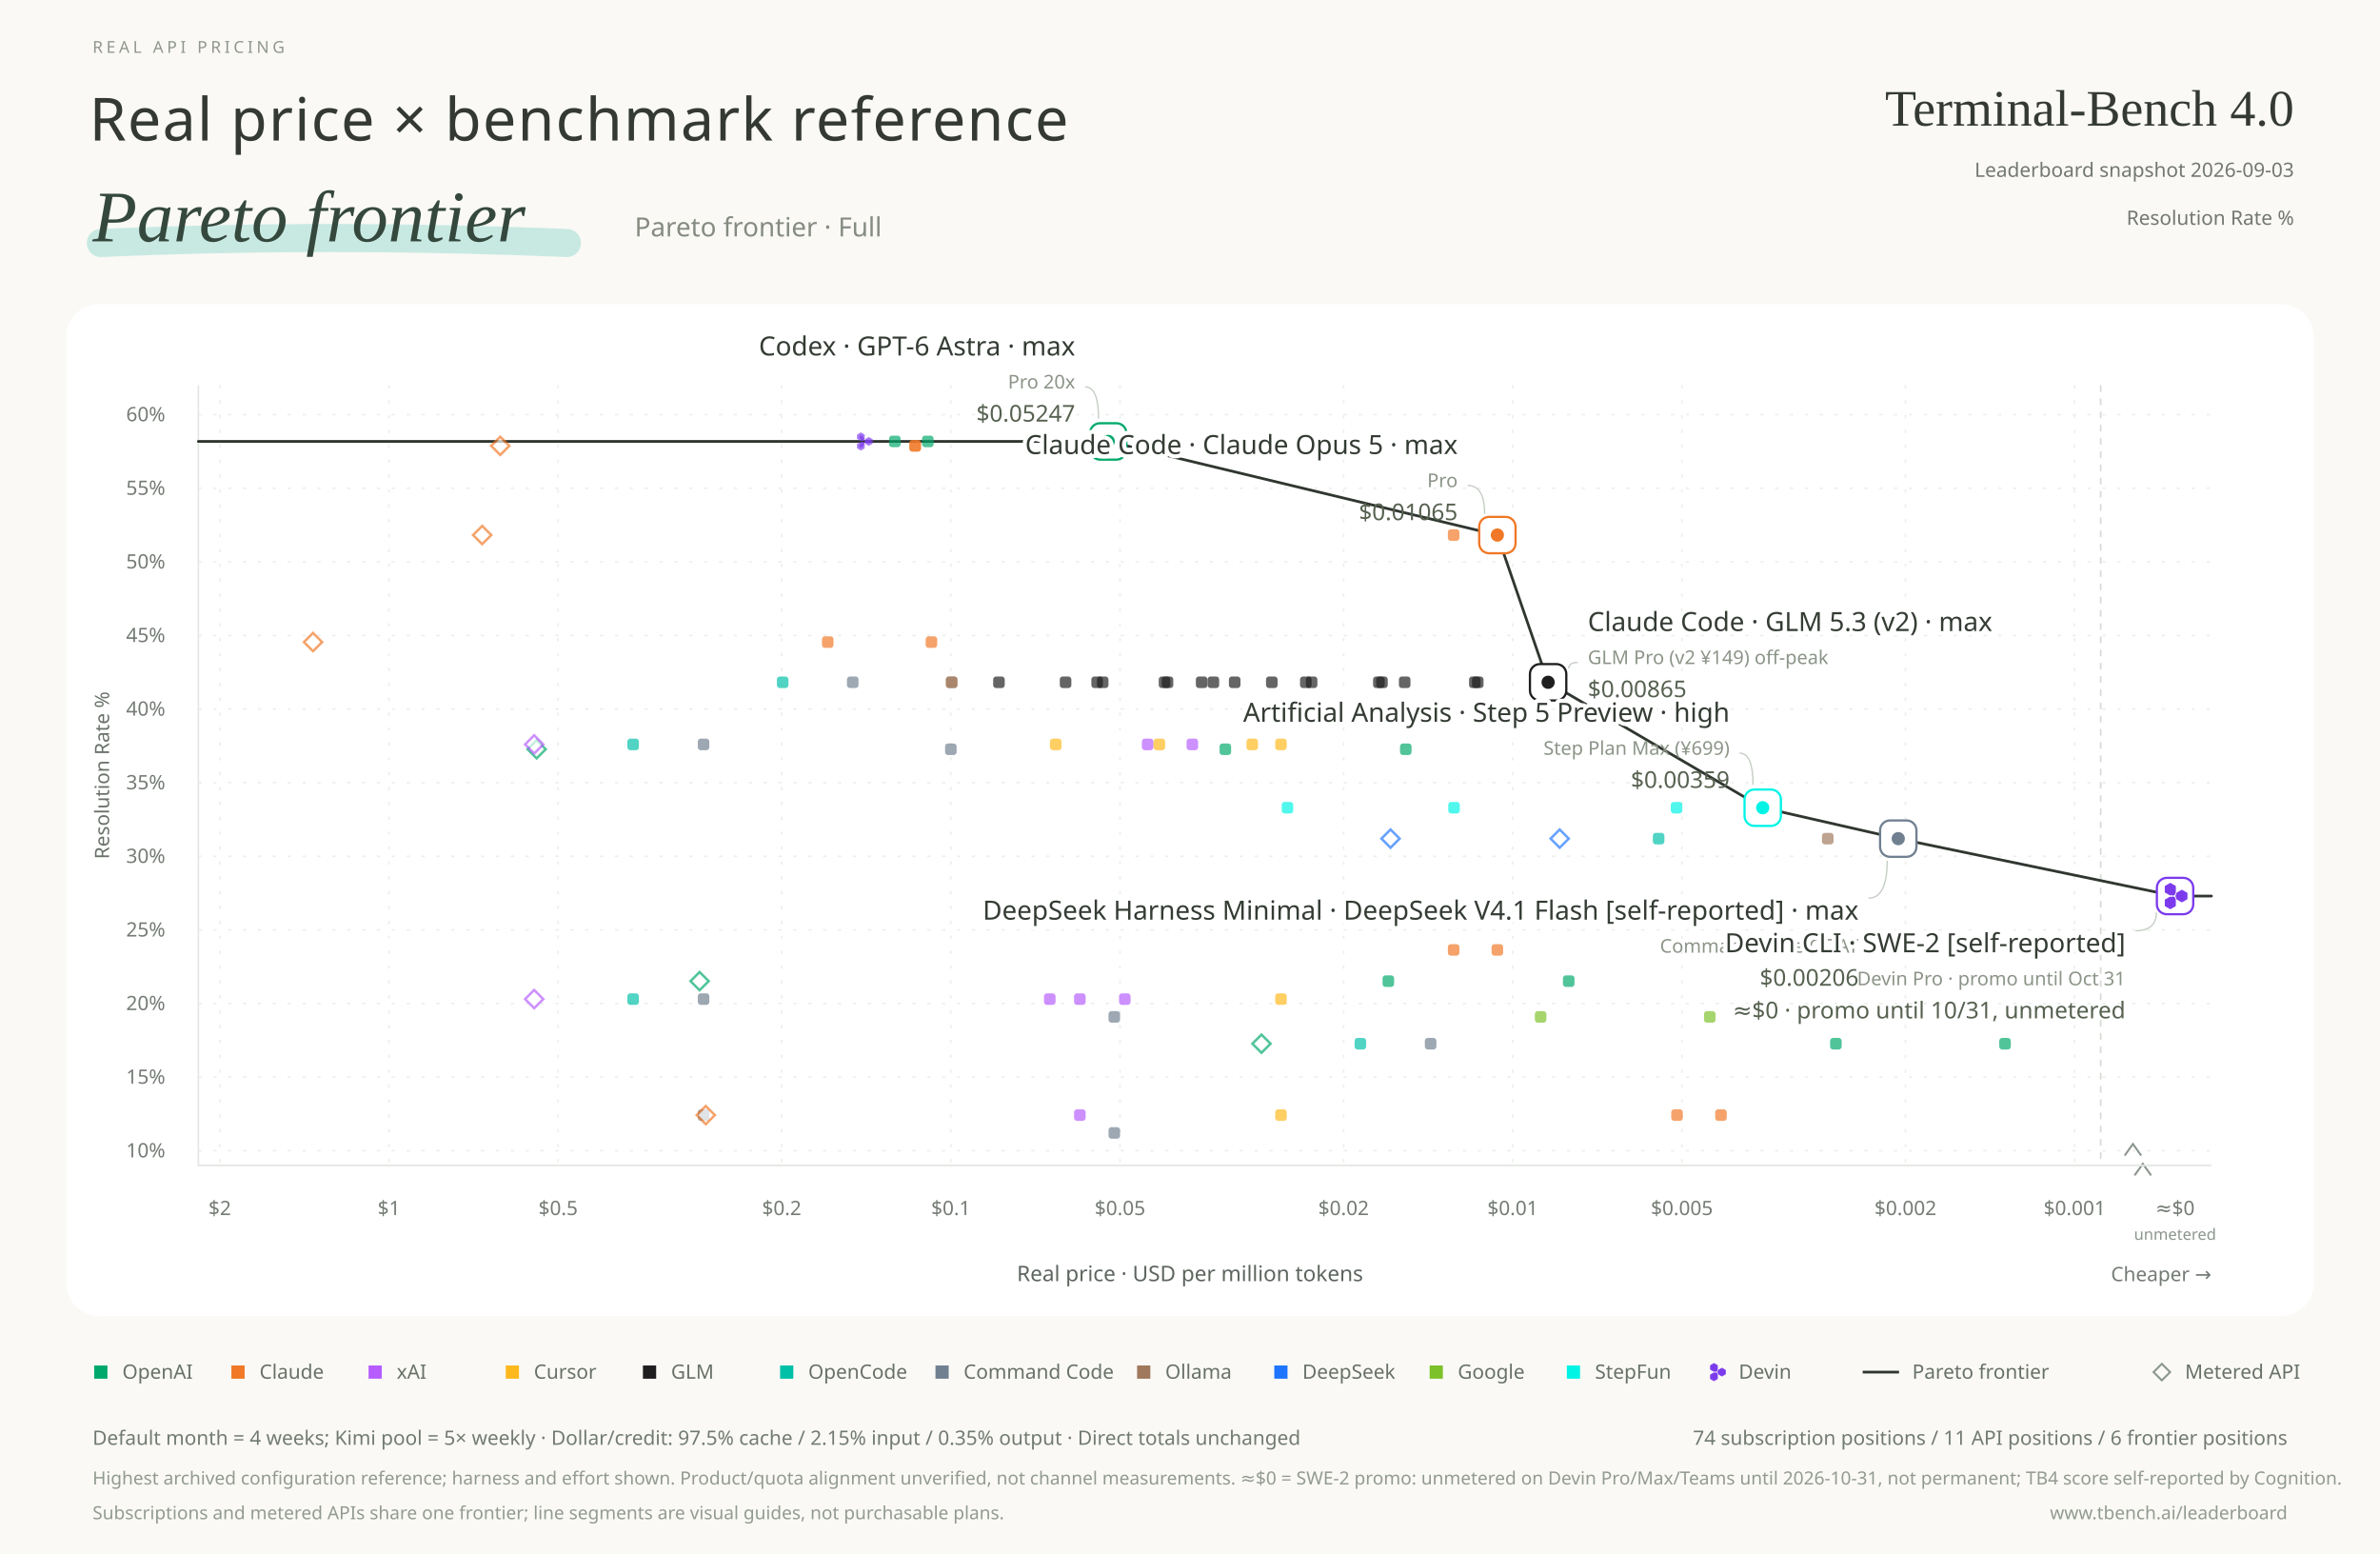
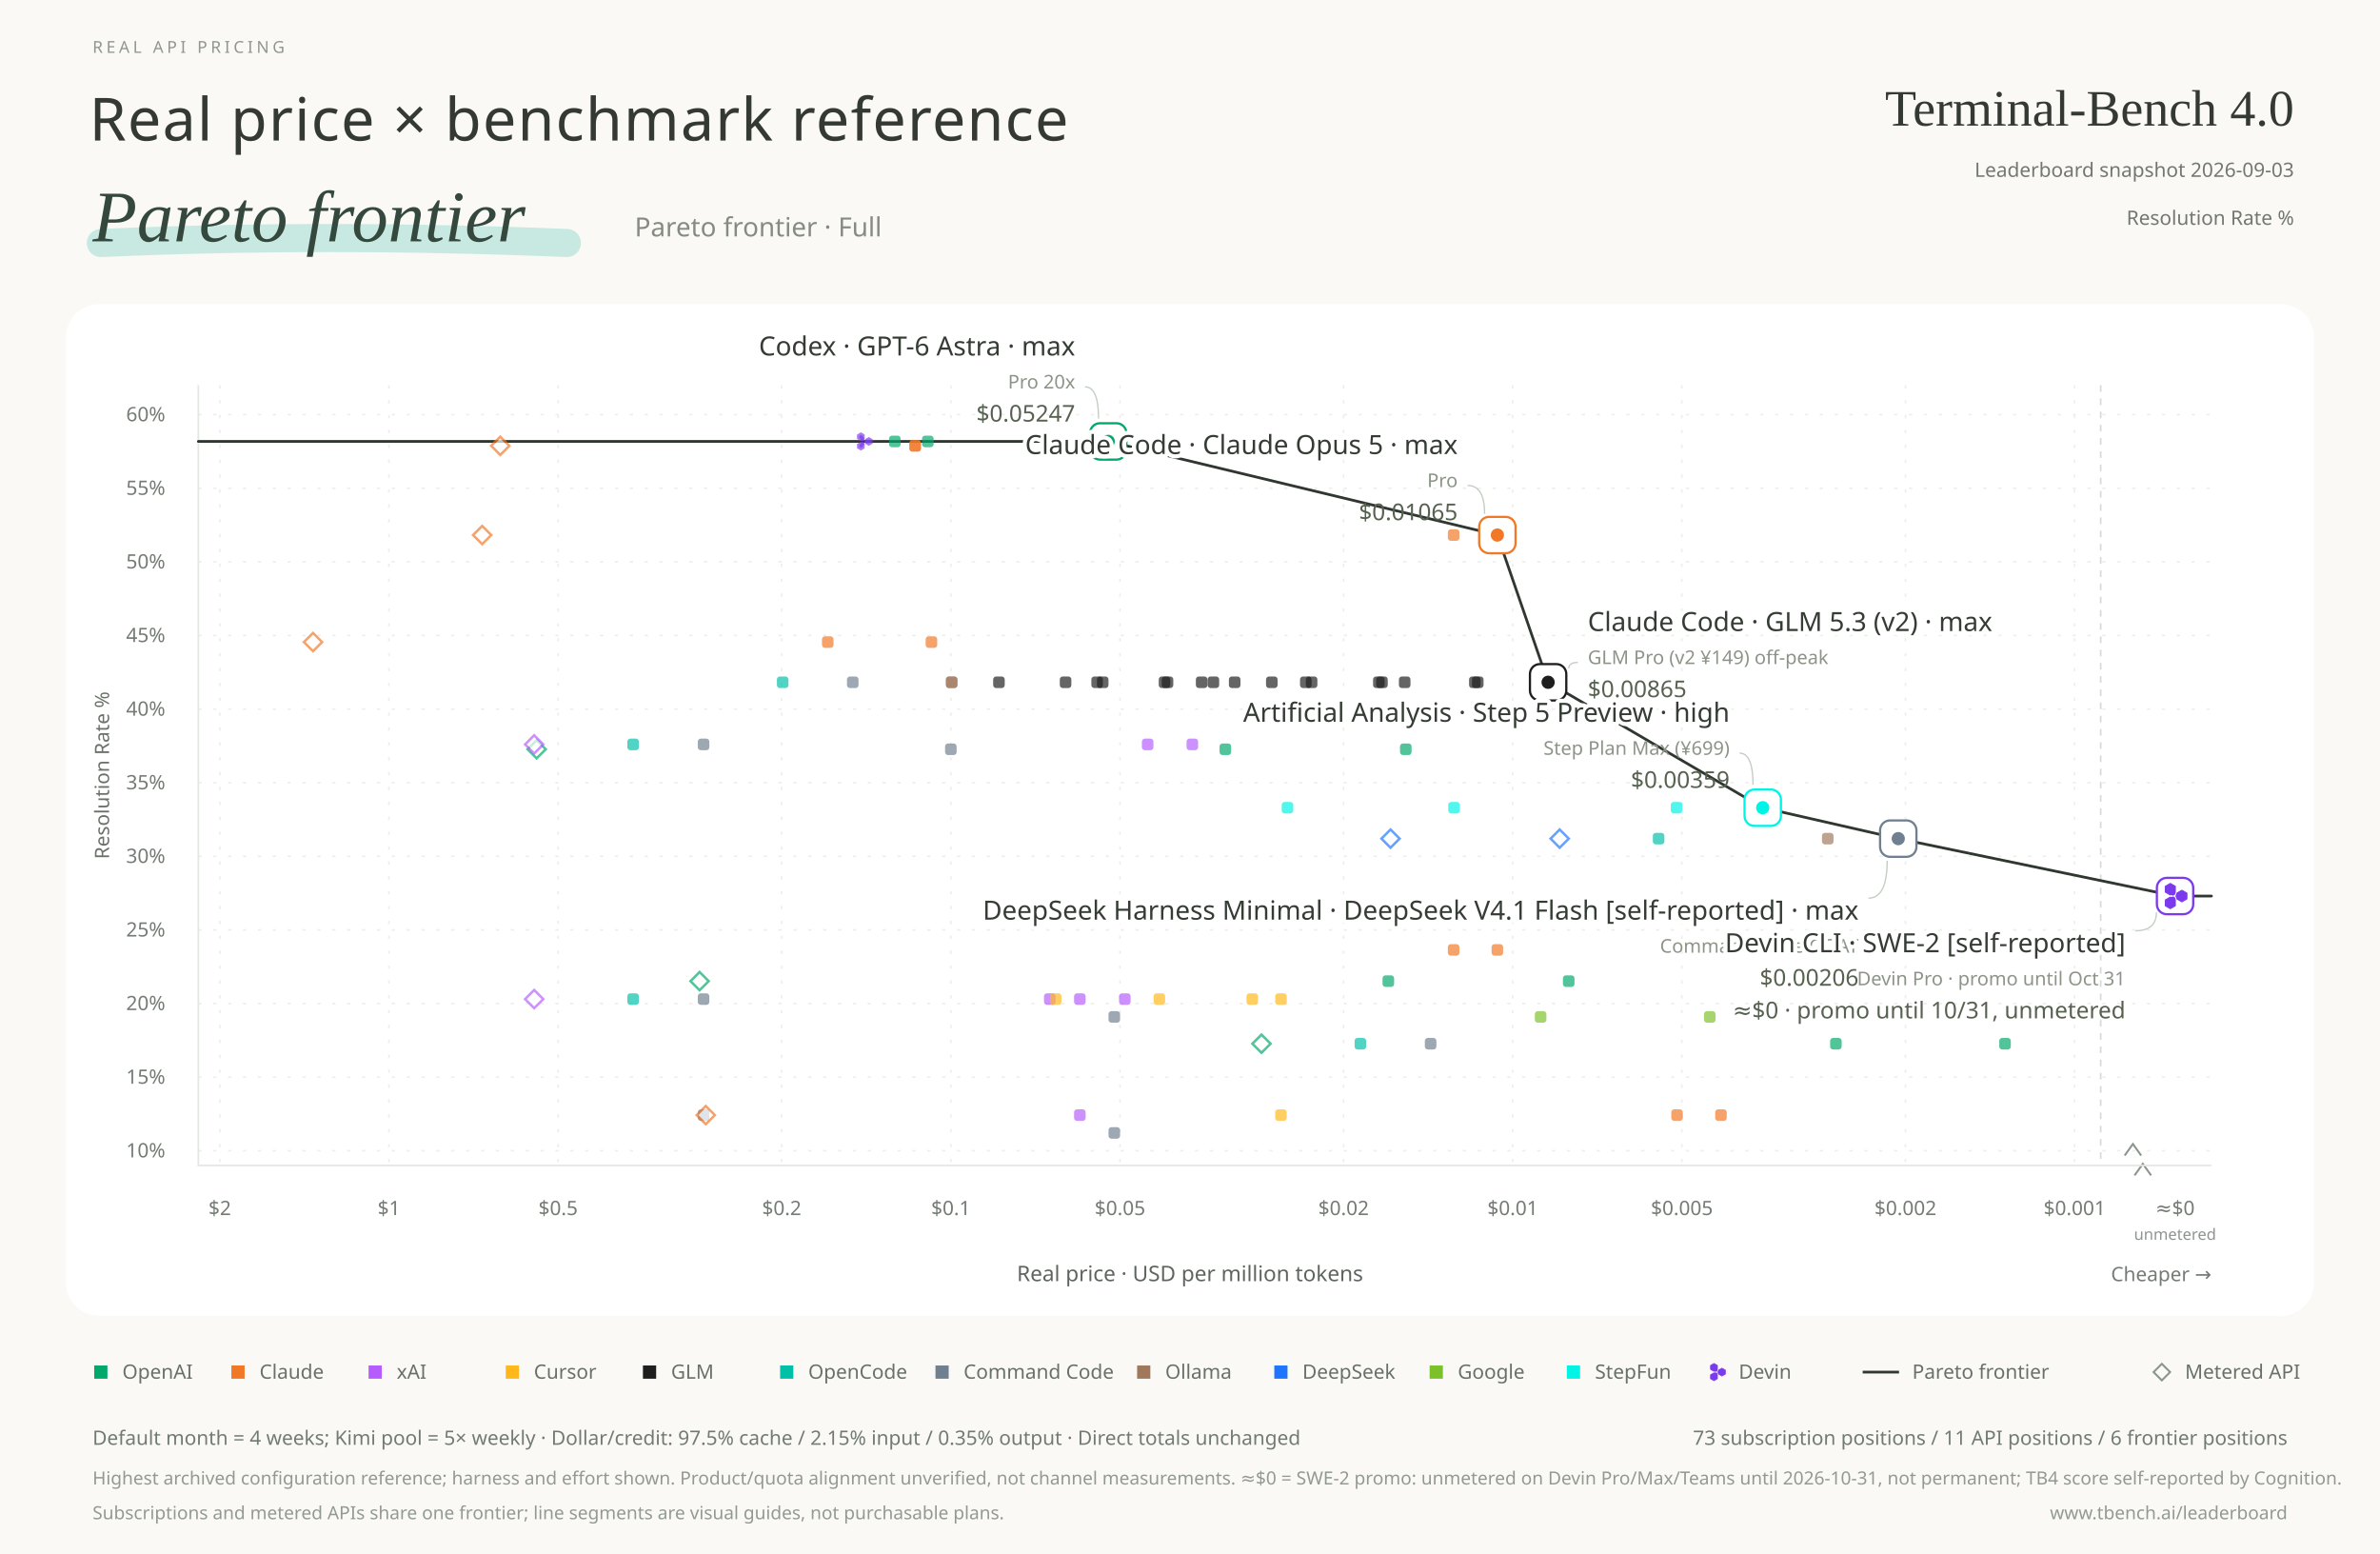
<svg xmlns="http://www.w3.org/2000/svg" width="1440" height="940" viewBox="0 0 1440 940" role="img" aria-labelledby="title desc">
  <style>text{font-family:"Microsoft YaHei","Segoe UI",sans-serif} .serif{font-family:"Times New Roman",serif} .number{font-family:"Segoe UI",sans-serif;font-variant-numeric:tabular-nums} .label-name{paint-order:stroke;stroke:#fff;stroke-width:5px;stroke-linejoin:round} .point:hover{opacity:1}</style>
  <rect width="1440" height="940" fill="#FAF9F6" />
  <text x="56.000" y="32.000" font-size="10" fill="#90968D" text-anchor="start" font-weight="400" letter-spacing="2.1">REAL API PRICING</text>
  <text x="54.000" y="85.000" font-size="36" fill="#343A33" text-anchor="start" font-weight="300" letter-spacing=".8">Real price × benchmark reference</text>
  <path d="M61 147 Q197 141 343 147" stroke="#9FDDD0" stroke-width="17" stroke-linecap="round" opacity=".55" fill="none" />
  <text x="56.000" y="146.000" font-size="44" fill="#35483E" text-anchor="start" font-weight="400" class="serif" font-style="italic">Pareto frontier</text>
  <text x="384.000" y="143.000" font-size="16" fill="#858B81" text-anchor="start" font-weight="300">Pareto frontier · Full</text>
  <text x="1388.000" y="76.000" font-size="31" fill="#343A33" text-anchor="end" font-weight="400" class="serif">Terminal-Bench 4.0</text>
  <text x="1388.000" y="107.000" font-size="12" fill="#737771" text-anchor="end" font-weight="400">Leaderboard snapshot  2026-09-03</text>
  <text x="1388.000" y="136.000" font-size="12" fill="#737771" text-anchor="end" font-weight="400">Resolution Rate %</text>
  <rect x="40" y="184" width="1360" height="612" rx="20" fill="#FFFFFF" />
  <path d="M1255.232 233V705" stroke="#E8EBE7" stroke-dasharray="2 7" opacity=".8" />
  <text x="1255.232" y="735.000" font-size="12" fill="#747B74" text-anchor="middle" font-weight="400" class="number">$0.001</text>
  <path d="M1152.892 233V705" stroke="#E8EBE7" stroke-dasharray="2 7" opacity=".8" />
  <text x="1152.892" y="735.000" font-size="12" fill="#747B74" text-anchor="middle" font-weight="400" class="number">$0.002</text>
  <path d="M1017.606 233V705" stroke="#E8EBE7" stroke-dasharray="2 7" opacity=".8" />
  <text x="1017.606" y="735.000" font-size="12" fill="#747B74" text-anchor="middle" font-weight="400" class="number">$0.005</text>
  <path d="M915.266 233V705" stroke="#E8EBE7" stroke-dasharray="2 7" opacity=".8" />
  <text x="915.266" y="735.000" font-size="12" fill="#747B74" text-anchor="middle" font-weight="400" class="number">$0.01</text>
  <path d="M812.926 233V705" stroke="#E8EBE7" stroke-dasharray="2 7" opacity=".8" />
  <text x="812.926" y="735.000" font-size="12" fill="#747B74" text-anchor="middle" font-weight="400" class="number">$0.02</text>
  <path d="M677.640 233V705" stroke="#E8EBE7" stroke-dasharray="2 7" opacity=".8" />
  <text x="677.640" y="735.000" font-size="12" fill="#747B74" text-anchor="middle" font-weight="400" class="number">$0.05</text>
  <path d="M575.300 233V705" stroke="#E8EBE7" stroke-dasharray="2 7" opacity=".8" />
  <text x="575.300" y="735.000" font-size="12" fill="#747B74" text-anchor="middle" font-weight="400" class="number">$0.1</text>
  <path d="M472.960 233V705" stroke="#E8EBE7" stroke-dasharray="2 7" opacity=".8" />
  <text x="472.960" y="735.000" font-size="12" fill="#747B74" text-anchor="middle" font-weight="400" class="number">$0.2</text>
  <path d="M337.674 233V705" stroke="#E8EBE7" stroke-dasharray="2 7" opacity=".8" />
  <text x="337.674" y="735.000" font-size="12" fill="#747B74" text-anchor="middle" font-weight="400" class="number">$0.5</text>
  <path d="M235.334 233V705" stroke="#E8EBE7" stroke-dasharray="2 7" opacity=".8" />
  <text x="235.334" y="735.000" font-size="12" fill="#747B74" text-anchor="middle" font-weight="400" class="number">$1</text>
  <path d="M132.994 233V705" stroke="#E8EBE7" stroke-dasharray="2 7" opacity=".8" />
  <text x="132.994" y="735.000" font-size="12" fill="#747B74" text-anchor="middle" font-weight="400" class="number">$2</text>
  <path d="M1271.010 233V705" stroke="#D6DBD5" stroke-dasharray="4 4" />
  <path d="M1285.505 699l5 -7 5 7M1291.505 711l5 -7 5 7" stroke="#8B958D" stroke-width="1.2" fill="none" />
  <text x="1316.000" y="735.000" font-size="12" fill="#747B74" text-anchor="middle" font-weight="400" class="number">≈$0</text>
  <text x="1316.000" y="750.000" font-size="9.5" fill="#8B958D" text-anchor="middle" font-weight="400">unmetered</text>
  <path d="M120 696.094H1338" stroke="#E8EBE7" stroke-dasharray="2 7" opacity=".8" />
  <text x="100.000" y="700.094" font-size="12" fill="#747B74" text-anchor="end" font-weight="400" class="number">10%</text>
  <path d="M120 651.566H1338" stroke="#E8EBE7" stroke-dasharray="2 7" opacity=".8" />
  <text x="100.000" y="655.566" font-size="12" fill="#747B74" text-anchor="end" font-weight="400" class="number">15%</text>
  <path d="M120 607.038H1338" stroke="#E8EBE7" stroke-dasharray="2 7" opacity=".8" />
  <text x="100.000" y="611.038" font-size="12" fill="#747B74" text-anchor="end" font-weight="400" class="number">20%</text>
  <path d="M120 562.509H1338" stroke="#E8EBE7" stroke-dasharray="2 7" opacity=".8" />
  <text x="100.000" y="566.509" font-size="12" fill="#747B74" text-anchor="end" font-weight="400" class="number">25%</text>
  <path d="M120 517.981H1338" stroke="#E8EBE7" stroke-dasharray="2 7" opacity=".8" />
  <text x="100.000" y="521.981" font-size="12" fill="#747B74" text-anchor="end" font-weight="400" class="number">30%</text>
  <path d="M120 473.453H1338" stroke="#E8EBE7" stroke-dasharray="2 7" opacity=".8" />
  <text x="100.000" y="477.453" font-size="12" fill="#747B74" text-anchor="end" font-weight="400" class="number">35%</text>
  <path d="M120 428.925H1338" stroke="#E8EBE7" stroke-dasharray="2 7" opacity=".8" />
  <text x="100.000" y="432.925" font-size="12" fill="#747B74" text-anchor="end" font-weight="400" class="number">40%</text>
  <path d="M120 384.396H1338" stroke="#E8EBE7" stroke-dasharray="2 7" opacity=".8" />
  <text x="100.000" y="388.396" font-size="12" fill="#747B74" text-anchor="end" font-weight="400" class="number">45%</text>
  <path d="M120 339.868H1338" stroke="#E8EBE7" stroke-dasharray="2 7" opacity=".8" />
  <text x="100.000" y="343.868" font-size="12" fill="#747B74" text-anchor="end" font-weight="400" class="number">50%</text>
  <path d="M120 295.340H1338" stroke="#E8EBE7" stroke-dasharray="2 7" opacity=".8" />
  <text x="100.000" y="299.340" font-size="12" fill="#747B74" text-anchor="end" font-weight="400" class="number">55%</text>
  <path d="M120 250.811H1338" stroke="#E8EBE7" stroke-dasharray="2 7" opacity=".8" />
  <text x="100.000" y="254.811" font-size="12" fill="#747B74" text-anchor="end" font-weight="400" class="number">60%</text>
  <path d="M120 233V705H1338" fill="none" stroke="#E3E7E2" />
  <text x="66.000" y="469.000" font-size="12" fill="#697169" text-anchor="middle" font-weight="400" transform="rotate(-90 66 469.0)">Resolution Rate %</text>
  <text x="720.000" y="775.000" font-size="13" fill="#5D655E" text-anchor="middle" font-weight="400">Real price · USD per million tokens</text>
  <text x="1338.000" y="775.000" font-size="12" fill="#737B74" text-anchor="end" font-weight="400">Cheaper →</text>
  <path id="frontier" d="M120.000,267.020 L670.521,267.020 L905.968,323.660 L936.679,412.716 L1066.519,488.592 L1148.528,507.294 L1316.000,542.026 L1338.000,542.026" fill="none" stroke="#303630" stroke-width="1.65" stroke-linecap="round" stroke-linejoin="round" />
  <g class="point" data-billing="subscription" data-frontier="false" data-price="0.03247" data-score="37.27" data-x="741.380" data-y="453.237" transform="translate(741.380 453.237)">
    <rect x="-3.5" y="-3.5" width="7" height="7" rx="1.8" fill="#00A86B" opacity=".68" />
  </g>
  <g class="point" data-billing="subscription" data-frontier="false" data-price="0.0155" data-score="37.27" data-x="850.560" data-y="453.237" transform="translate(850.560 453.237)">
    <rect x="-3.5" y="-3.5" width="7" height="7" rx="1.8" fill="#00A86B" opacity=".68" />
  </g>
  <g class="point" data-billing="subscription" data-frontier="false" data-price="0.00266" data-score="17.27" data-x="1110.787" data-y="631.350" transform="translate(1110.787 631.350)">
    <rect x="-3.5" y="-3.5" width="7" height="7" rx="1.8" fill="#00A86B" opacity=".68" />
  </g>
  <g class="point" data-billing="subscription" data-frontier="false" data-price="0.00133" data-score="17.27" data-x="1213.127" data-y="631.350" transform="translate(1213.127 631.350)">
    <rect x="-3.5" y="-3.5" width="7" height="7" rx="1.8" fill="#00A86B" opacity=".68" />
  </g>
  <g class="point" data-billing="subscription" data-frontier="false" data-price="0.12579" data-score="58.18" data-x="541.424" data-y="267.020" transform="translate(541.424 267.020)">
    <rect x="-3.5" y="-3.5" width="7" height="7" rx="1.8" fill="#00A86B" opacity=".68" />
  </g>
  <g class="point" data-billing="subscription" data-frontier="true" data-price="0.05247" data-score="58.18" data-x="670.521" data-y="267.020" transform="translate(670.521 267.020)">
    <rect x="-11" y="-11" width="22" height="22" rx="6" fill="#FFF" stroke="#00A86B" stroke-width="1.35" />
    <circle r="4" fill="#00A86B" />
  </g>
  <g class="point" data-billing="subscription" data-frontier="false" data-price="0.14265" data-score="58.18" data-x="522.853" data-y="267.020" transform="translate(522.853 267.020)">
    <path d="M0.11,-1.63 L-1.97,-0.43 L-4.05,-1.63 L-4.05,-4.03 L-1.97,-5.23 L0.11,-4.03Z M0.11,4.03 L-1.97,5.23 L-4.05,4.03 L-4.05,1.63 L-1.97,0.43 L0.11,1.63Z M4.91,1.20 L2.83,2.40 L0.75,1.20 L0.75,-1.20 L2.83,-2.40 L4.91,-1.20Z" fill="#7C3AED" opacity="0.68" stroke="#7C3AED" stroke-width="0.43" stroke-linejoin="round" />
    <path d="M-0.89,-1.27 L-1.87,-2.69 M-0.89,1.27 L-1.87,2.69 M1.27,0.00 L2.69,0.00" stroke="#7C3AED" stroke-width="2.16" stroke-linecap="round" opacity="0.68" fill="none" />
  </g>
  <g class="point" data-billing="subscription" data-frontier="false" data-price="0.00892" data-score="19.09" data-x="932.140" data-y="615.142" transform="translate(932.140 615.142)">
    <rect x="-3.5" y="-3.5" width="7" height="7" rx="1.8" fill="#7CC12A" opacity=".68" />
  </g>
  <g class="point" data-billing="subscription" data-frontier="false" data-price="0.00446" data-score="19.09" data-x="1034.480" data-y="615.142" transform="translate(1034.480 615.142)">
    <rect x="-3.5" y="-3.5" width="7" height="7" rx="1.8" fill="#7CC12A" opacity=".68" />
  </g>
  <g class="point" data-billing="subscription" data-frontier="true" data-price="0.01065" data-score="51.82" data-x="905.968" data-y="323.660" transform="translate(905.968 323.660)">
    <rect x="-11" y="-11" width="22" height="22" rx="6" fill="#FFF" stroke="#F07826" stroke-width="1.35" />
    <circle r="4" fill="#F07826" />
  </g>
  <g class="point" data-billing="subscription" data-frontier="false" data-price="0.01274" data-score="51.82" data-x="879.512" data-y="323.660" transform="translate(879.512 323.660)">
    <rect x="-3.5" y="-3.5" width="7" height="7" rx="1.8" fill="#F07826" opacity=".68" />
  </g>
  <g class="point" data-billing="subscription" data-frontier="false" data-price="0.11574" data-score="57.88" data-x="553.718" data-y="269.691" transform="translate(553.718 269.691)">
    <rect x="-3.5" y="-3.5" width="7" height="7" rx="1.8" fill="#F07826" opacity=".68" />
  </g>
  <g class="point" data-billing="subscription" data-frontier="false" data-price="0.05894" data-score="20.3" data-x="653.353" data-y="604.366" transform="translate(653.353 604.366)">
    <rect x="-3.5" y="-3.5" width="7" height="7" rx="1.8" fill="#B65CFF" opacity=".68" />
  </g>
  <g class="point" data-billing="subscription" data-frontier="false" data-price="0.04902" data-score="20.3" data-x="680.563" data-y="604.366" transform="translate(680.563 604.366)">
    <rect x="-3.5" y="-3.5" width="7" height="7" rx="1.8" fill="#B65CFF" opacity=".68" />
  </g>
  <g class="point" data-billing="subscription" data-frontier="false" data-price="0.06667" data-score="20.3" data-x="635.158" data-y="604.366" transform="translate(635.158 604.366)">
    <rect x="-3.5" y="-3.5" width="7" height="7" rx="1.8" fill="#B65CFF" opacity=".68" />
  </g>
  <g class="point" data-billing="subscription" data-frontier="false" data-price="0.04464" data-score="37.6" data-x="694.382" data-y="450.298" transform="translate(694.382 450.298)">
    <rect x="-3.5" y="-3.5" width="7" height="7" rx="1.8" fill="#B65CFF" opacity=".68" />
  </g>
  <g class="point" data-billing="subscription" data-frontier="false" data-price="0.03717" data-score="37.6" data-x="721.420" data-y="450.298" transform="translate(721.420 450.298)">
    <rect x="-3.5" y="-3.5" width="7" height="7" rx="1.8" fill="#B65CFF" opacity=".68" />
  </g>
-   <g class="point" data-billing="subscription" data-frontier="false" data-price="0.02585" data-score="37.6" data-x="775.044" data-y="450.298" transform="translate(775.044 450.298)">
-     <rect x="-3.5" y="-3.5" width="7" height="7" rx="1.8" fill="#FFB81C" opacity=".68" />
-   </g>
-   <g class="point" data-billing="subscription" data-frontier="false" data-price="0.06506" data-score="37.6" data-x="638.767" data-y="450.298" transform="translate(638.767 450.298)">
-     <rect x="-3.5" y="-3.5" width="7" height="7" rx="1.8" fill="#FFB81C" opacity=".68" />
-   </g>
-   <g class="point" data-billing="subscription" data-frontier="false" data-price="0.04255" data-score="37.6" data-x="701.462" data-y="450.298" transform="translate(701.462 450.298)">
-     <rect x="-3.5" y="-3.5" width="7" height="7" rx="1.8" fill="#FFB81C" opacity=".68" />
-   </g>
-   <g class="point" data-billing="subscription" data-frontier="false" data-price="0.02908" data-score="37.6" data-x="757.660" data-y="450.298" transform="translate(757.660 450.298)">
+   <g class="point" data-billing="subscription" data-frontier="false" data-price="0.02585" data-score="20.3" data-x="775.044" data-y="604.366" transform="translate(775.044 604.366)">
+     <rect x="-3.5" y="-3.5" width="7" height="7" rx="1.8" fill="#FFB81C" opacity=".68" />
+   </g>
+   <g class="point" data-billing="subscription" data-frontier="false" data-price="0.06506" data-score="20.3" data-x="638.767" data-y="604.366" transform="translate(638.767 604.366)">
+     <rect x="-3.5" y="-3.5" width="7" height="7" rx="1.8" fill="#FFB81C" opacity=".68" />
+   </g>
+   <g class="point" data-billing="subscription" data-frontier="false" data-price="0.04255" data-score="20.3" data-x="701.462" data-y="604.366" transform="translate(701.462 604.366)">
+     <rect x="-3.5" y="-3.5" width="7" height="7" rx="1.8" fill="#FFB81C" opacity=".68" />
+   </g>
+   <g class="point" data-billing="subscription" data-frontier="false" data-price="0.02908" data-score="20.3" data-x="757.660" data-y="604.366" transform="translate(757.660 604.366)">
    <rect x="-3.5" y="-3.5" width="7" height="7" rx="1.8" fill="#FFB81C" opacity=".68" />
  </g>
  <g class="point" data-billing="subscription" data-frontier="false" data-price="0.08211" data-score="41.82" data-x="604.403" data-y="412.716" transform="translate(604.403 412.716)">
    <rect x="-3.5" y="-3.5" width="7" height="7" rx="1.8" fill="#1E1E1E" opacity=".68" />
  </g>
  <g class="point" data-billing="subscription" data-frontier="false" data-price="0.05491" data-score="41.82" data-x="663.810" data-y="412.716" transform="translate(663.810 412.716)">
    <rect x="-3.5" y="-3.5" width="7" height="7" rx="1.8" fill="#1E1E1E" opacity=".68" />
  </g>
  <g class="point" data-billing="subscription" data-frontier="false" data-price="0.04115" data-score="41.82" data-x="706.401" data-y="412.716" transform="translate(706.401 412.716)">
    <rect x="-3.5" y="-3.5" width="7" height="7" rx="1.8" fill="#1E1E1E" opacity=".68" />
  </g>
  <g class="point" data-billing="subscription" data-frontier="false" data-price="0.0341" data-score="41.82" data-x="734.148" data-y="412.716" transform="translate(734.148 412.716)">
    <rect x="-3.5" y="-3.5" width="7" height="7" rx="1.8" fill="#1E1E1E" opacity=".68" />
  </g>
  <g class="point" data-billing="subscription" data-frontier="false" data-price="0.0228" data-score="41.82" data-x="793.581" data-y="412.716" transform="translate(793.581 412.716)">
    <rect x="-3.5" y="-3.5" width="7" height="7" rx="1.8" fill="#1E1E1E" opacity=".68" />
  </g>
  <g class="point" data-billing="subscription" data-frontier="false" data-price="0.01709" data-score="41.82" data-x="836.142" data-y="412.716" transform="translate(836.142 412.716)">
    <rect x="-3.5" y="-3.5" width="7" height="7" rx="1.8" fill="#1E1E1E" opacity=".68" />
  </g>
  <g class="point" data-billing="subscription" data-frontier="false" data-price="0.06249" data-score="41.82" data-x="644.718" data-y="412.716" transform="translate(644.718 412.716)">
    <rect x="-3.5" y="-3.5" width="7" height="7" rx="1.8" fill="#1E1E1E" opacity=".68" />
  </g>
  <g class="point" data-billing="subscription" data-frontier="false" data-price="0.04166" data-score="41.82" data-x="704.583" data-y="412.716" transform="translate(704.583 412.716)">
    <rect x="-3.5" y="-3.5" width="7" height="7" rx="1.8" fill="#1E1E1E" opacity=".68" />
  </g>
  <g class="point" data-billing="subscription" data-frontier="false" data-price="0.03125" data-score="41.82" data-x="747.034" data-y="412.716" transform="translate(747.034 412.716)">
    <rect x="-3.5" y="-3.5" width="7" height="7" rx="1.8" fill="#1E1E1E" opacity=".68" />
  </g>
  <g class="point" data-billing="subscription" data-frontier="false" data-price="0.01731" data-score="41.82" data-x="834.253" data-y="412.716" transform="translate(834.253 412.716)">
    <rect x="-3.5" y="-3.5" width="7" height="7" rx="1.8" fill="#1E1E1E" opacity=".68" />
  </g>
  <g class="point" data-billing="subscription" data-frontier="false" data-price="0.01154" data-score="41.82" data-x="894.118" data-y="412.716" transform="translate(894.118 412.716)">
    <rect x="-3.5" y="-3.5" width="7" height="7" rx="1.8" fill="#1E1E1E" opacity=".68" />
  </g>
  <g class="point" data-billing="subscription" data-frontier="true" data-price="0.00865" data-score="41.82" data-x="936.679" data-y="412.716" transform="translate(936.679 412.716)">
    <rect x="-11" y="-11" width="22" height="22" rx="6" fill="#FFF" stroke="#1E1E1E" stroke-width="1.35" />
    <circle r="4" fill="#1E1E1E" />
  </g>
  <g class="point" data-billing="subscription" data-frontier="false" data-price="0.05367" data-score="41.82" data-x="667.182" data-y="412.716" transform="translate(667.182 412.716)">
    <rect x="-3.5" y="-3.5" width="7" height="7" rx="1.8" fill="#1E1E1E" opacity=".68" />
  </g>
  <g class="point" data-billing="subscription" data-frontier="false" data-price="0.03578" data-score="41.82" data-x="727.047" data-y="412.716" transform="translate(727.047 412.716)">
    <rect x="-3.5" y="-3.5" width="7" height="7" rx="1.8" fill="#1E1E1E" opacity=".68" />
  </g>
  <g class="point" data-billing="subscription" data-frontier="false" data-price="0.02684" data-score="41.82" data-x="769.495" data-y="412.716" transform="translate(769.495 412.716)">
    <rect x="-3.5" y="-3.5" width="7" height="7" rx="1.8" fill="#1E1E1E" opacity=".68" />
  </g>
  <g class="point" data-billing="subscription" data-frontier="false" data-price="0.02335" data-score="41.82" data-x="790.061" data-y="412.716" transform="translate(790.061 412.716)">
    <rect x="-3.5" y="-3.5" width="7" height="7" rx="1.8" fill="#1E1E1E" opacity=".68" />
  </g>
  <g class="point" data-billing="subscription" data-frontier="false" data-price="0.01557" data-score="41.82" data-x="849.895" data-y="412.716" transform="translate(849.895 412.716)">
    <rect x="-3.5" y="-3.5" width="7" height="7" rx="1.8" fill="#1E1E1E" opacity=".68" />
  </g>
  <g class="point" data-billing="subscription" data-frontier="false" data-price="0.01168" data-score="41.82" data-x="892.338" data-y="412.716" transform="translate(892.338 412.716)">
    <rect x="-3.5" y="-3.5" width="7" height="7" rx="1.8" fill="#1E1E1E" opacity=".68" />
  </g>
  <g class="point" data-billing="subscription" data-frontier="false" data-price="0.36765" data-score="20.3" data-x="383.072" data-y="604.366" transform="translate(383.072 604.366)">
    <rect x="-3.5" y="-3.5" width="7" height="7" rx="1.8" fill="#00C0A8" opacity=".68" />
  </g>
  <g class="point" data-billing="subscription" data-frontier="false" data-price="0.36765" data-score="37.6" data-x="383.072" data-y="450.298" transform="translate(383.072 450.298)">
    <rect x="-3.5" y="-3.5" width="7" height="7" rx="1.8" fill="#00C0A8" opacity=".68" />
  </g>
  <g class="point" data-billing="subscription" data-frontier="false" data-price="0.01867" data-score="17.27" data-x="823.086" data-y="631.350" transform="translate(823.086 631.350)">
    <rect x="-3.5" y="-3.5" width="7" height="7" rx="1.8" fill="#00C0A8" opacity=".68" />
  </g>
  <g class="point" data-billing="subscription" data-frontier="false" data-price="0.1992" data-score="41.82" data-x="473.552" data-y="412.716" transform="translate(473.552 412.716)">
    <rect x="-3.5" y="-3.5" width="7" height="7" rx="1.8" fill="#00C0A8" opacity=".68" />
  </g>
  <g class="point" data-billing="subscription" data-frontier="false" data-price="0.0055" data-score="31.2" data-x="1003.534" data-y="507.294" transform="translate(1003.534 507.294)">
    <rect x="-3.5" y="-3.5" width="7" height="7" rx="1.8" fill="#00C0A8" opacity=".68" />
  </g>
  <g class="point" data-billing="subscription" data-frontier="false" data-price="0.1" data-score="37.27" data-x="575.300" data-y="453.237" transform="translate(575.300 453.237)">
    <rect x="-3.5" y="-3.5" width="7" height="7" rx="1.8" fill="#708090" opacity=".68" />
  </g>
  <g class="point" data-billing="subscription" data-frontier="true" data-price="0.00206" data-score="31.2" data-x="1148.528" data-y="507.294" transform="translate(1148.528 507.294)">
    <rect x="-11" y="-11" width="22" height="22" rx="6" fill="#FFF" stroke="#708090" stroke-width="1.35" />
    <circle r="4" fill="#708090" />
  </g>
  <g class="point" data-billing="subscription" data-frontier="false" data-price="0.05118" data-score="19.09" data-x="674.196" data-y="615.142" transform="translate(674.196 615.142)">
    <rect x="-3.5" y="-3.5" width="7" height="7" rx="1.8" fill="#708090" opacity=".68" />
  </g>
  <g class="point" data-billing="subscription" data-frontier="false" data-price="0.014" data-score="17.27" data-x="865.588" data-y="631.350" transform="translate(865.588 631.350)">
    <rect x="-3.5" y="-3.5" width="7" height="7" rx="1.8" fill="#708090" opacity=".68" />
  </g>
  <g class="point" data-billing="subscription" data-frontier="false" data-price="0.27548" data-score="37.6" data-x="425.685" data-y="450.298" transform="translate(425.685 450.298)">
    <rect x="-3.5" y="-3.5" width="7" height="7" rx="1.8" fill="#708090" opacity=".68" />
  </g>
  <g class="point" data-billing="subscription" data-frontier="false" data-price="0.14948" data-score="41.82" data-x="515.948" data-y="412.716" transform="translate(515.948 412.716)">
    <rect x="-3.5" y="-3.5" width="7" height="7" rx="1.8" fill="#708090" opacity=".68" />
  </g>
  <g class="point" data-billing="subscription" data-frontier="false" data-price="0.27548" data-score="12.42" data-x="425.685" data-y="674.543" transform="translate(425.685 674.543)">
    <rect x="-3.5" y="-3.5" width="7" height="7" rx="1.8" fill="#708090" opacity=".68" />
  </g>
  <g class="point" data-billing="subscription" data-frontier="false" data-price="0.27548" data-score="20.3" data-x="425.685" data-y="604.366" transform="translate(425.685 604.366)">
    <rect x="-3.5" y="-3.5" width="7" height="7" rx="1.8" fill="#708090" opacity=".68" />
  </g>
  <g class="point" data-billing="subscription" data-frontier="false" data-price="0.05118" data-score="11.21" data-x="674.196" data-y="685.318" transform="translate(674.196 685.318)">
    <rect x="-3.5" y="-3.5" width="7" height="7" rx="1.8" fill="#708090" opacity=".68" />
  </g>
  <g class="point" data-billing="subscription" data-frontier="false" data-price="0.00275" data-score="31.2" data-x="1105.874" data-y="507.294" transform="translate(1105.874 507.294)">
    <rect x="-3.5" y="-3.5" width="7" height="7" rx="1.8" fill="#A0785C" opacity=".68" />
  </g>
  <g class="point" data-billing="subscription" data-frontier="false" data-price="0.09965" data-score="41.82" data-x="575.818" data-y="412.716" transform="translate(575.818 412.716)">
    <rect x="-3.5" y="-3.5" width="7" height="7" rx="1.8" fill="#A0785C" opacity=".68" />
  </g>
  <g class="point" data-billing="subscription" data-frontier="false" data-price="0.09967" data-score="41.82" data-x="575.788" data-y="412.716" transform="translate(575.788 412.716)">
    <rect x="-3.5" y="-3.5" width="7" height="7" rx="1.8" fill="#A0785C" opacity=".68" />
  </g>
  <g class="point" data-billing="subscription" data-frontier="false" data-price="0.02517" data-score="33.3" data-x="778.980" data-y="488.592" transform="translate(778.980 488.592)">
    <rect x="-3.5" y="-3.5" width="7" height="7" rx="1.8" fill="#00F4E5" opacity=".68" />
  </g>
  <g class="point" data-billing="subscription" data-frontier="false" data-price="0.01272" data-score="33.3" data-x="879.744" data-y="488.592" transform="translate(879.744 488.592)">
    <rect x="-3.5" y="-3.5" width="7" height="7" rx="1.8" fill="#00F4E5" opacity=".68" />
  </g>
  <g class="point" data-billing="subscription" data-frontier="false" data-price="0.00511" data-score="33.3" data-x="1014.393" data-y="488.592" transform="translate(1014.393 488.592)">
    <rect x="-3.5" y="-3.5" width="7" height="7" rx="1.8" fill="#00F4E5" opacity=".68" />
  </g>
  <g class="point" data-billing="subscription" data-frontier="true" data-price="0.00359" data-score="33.3" data-x="1066.519" data-y="488.592" transform="translate(1066.519 488.592)">
    <rect x="-11" y="-11" width="22" height="22" rx="6" fill="#FFF" stroke="#00F4E5" stroke-width="1.35" />
    <circle r="4" fill="#00F4E5" />
  </g>
  <g class="point" data-billing="subscription" data-frontier="false" data-price="0.01665" data-score="21.52" data-x="839.993" data-y="593.501" transform="translate(839.993 593.501)">
    <rect x="-3.5" y="-3.5" width="7" height="7" rx="1.8" fill="#00A86B" opacity=".68" />
  </g>
  <g class="point" data-billing="subscription" data-frontier="false" data-price="0.00795" data-score="21.52" data-x="949.138" data-y="593.501" transform="translate(949.138 593.501)">
    <rect x="-3.5" y="-3.5" width="7" height="7" rx="1.8" fill="#00A86B" opacity=".68" />
  </g>
  <g class="point" data-billing="subscription" data-frontier="false" data-price="0.00426" data-score="12.42" data-x="1041.254" data-y="674.543" transform="translate(1041.254 674.543)">
    <rect x="-3.5" y="-3.5" width="7" height="7" rx="1.8" fill="#F07826" opacity=".68" />
  </g>
  <g class="point" data-billing="subscription" data-frontier="false" data-price="0.01065" data-score="23.64" data-x="905.968" data-y="574.621" transform="translate(905.968 574.621)">
    <rect x="-3.5" y="-3.5" width="7" height="7" rx="1.8" fill="#F07826" opacity=".68" />
  </g>
  <g class="point" data-billing="subscription" data-frontier="false" data-price="0.0051" data-score="12.42" data-x="1014.682" data-y="674.543" transform="translate(1014.682 674.543)">
    <rect x="-3.5" y="-3.5" width="7" height="7" rx="1.8" fill="#F07826" opacity=".68" />
  </g>
  <g class="point" data-billing="subscription" data-frontier="false" data-price="0.01274" data-score="23.64" data-x="879.512" data-y="574.621" transform="translate(879.512 574.621)">
    <rect x="-3.5" y="-3.5" width="7" height="7" rx="1.8" fill="#F07826" opacity=".68" />
  </g>
  <g class="point" data-billing="subscription" data-frontier="false" data-price="0.1656" data-score="44.55" data-x="500.827" data-y="388.404" transform="translate(500.827 388.404)">
    <rect x="-3.5" y="-3.5" width="7" height="7" rx="1.8" fill="#F07826" opacity=".68" />
  </g>
  <g class="point" data-billing="subscription" data-frontier="false" data-price="0.10828" data-score="44.55" data-x="563.555" data-y="388.404" transform="translate(563.555 388.404)">
    <rect x="-3.5" y="-3.5" width="7" height="7" rx="1.8" fill="#F07826" opacity=".68" />
  </g>
  <g class="point" data-billing="subscription" data-frontier="false" data-price="0.11575" data-score="57.88" data-x="553.705" data-y="269.691" transform="translate(553.705 269.691)">
    <rect x="-3.5" y="-3.5" width="7" height="7" rx="1.8" fill="#F07826" opacity=".68" />
  </g>
  <g class="point" data-billing="subscription" data-frontier="false" data-price="0.10989" data-score="58.18" data-x="561.376" data-y="267.020" transform="translate(561.376 267.020)">
    <rect x="-3.5" y="-3.5" width="7" height="7" rx="1.8" fill="#00A86B" opacity=".68" />
-   </g>
-   <g class="point" data-billing="subscription" data-frontier="false" data-price="0.02585" data-score="20.3" data-x="775.044" data-y="604.366" transform="translate(775.044 604.366)">
-     <rect x="-3.5" y="-3.5" width="7" height="7" rx="1.8" fill="#FFB81C" opacity=".68" />
  </g>
  <g class="point" data-billing="subscription" data-frontier="false" data-price="0.02585" data-score="12.42" data-x="775.044" data-y="674.543" transform="translate(775.044 674.543)">
    <rect x="-3.5" y="-3.5" width="7" height="7" rx="1.8" fill="#FFB81C" opacity=".68" />
  </g>
  <g class="point" data-billing="subscription" data-frontier="false" data-price="0.05894" data-score="12.42" data-x="653.353" data-y="674.543" transform="translate(653.353 674.543)">
    <rect x="-3.5" y="-3.5" width="7" height="7" rx="1.8" fill="#B65CFF" opacity=".68" />
  </g>
  <g class="point" data-billing="subscription" data-frontier="true" data-price="0.0" data-score="27.3" data-x="1316.000" data-y="542.026" transform="translate(1316.000 542.026)">
    <rect x="-11" y="-11" width="22" height="22" rx="6" fill="#FFF" stroke="#7C3AED" stroke-width="1.35" />
    <path d="M0.16,-2.38 L-2.87,-0.63 L-5.90,-2.38 L-5.90,-5.88 L-2.87,-7.63 L0.16,-5.88Z M0.16,5.88 L-2.87,7.63 L-5.90,5.88 L-5.90,2.38 L-2.87,0.63 L0.16,2.38Z M7.16,1.75 L4.13,3.50 L1.10,1.75 L1.10,-1.75 L4.13,-3.50 L7.16,-1.75Z" fill="#7C3AED" opacity="1.0" stroke="#7C3AED" stroke-width="0.63" stroke-linejoin="round" />
    <path d="M-1.29,-1.86 L-2.73,-3.92 M-1.29,1.86 L-2.73,3.92 M1.86,0.00 L3.92,0.00" stroke="#7C3AED" stroke-width="3.15" stroke-linecap="round" opacity="1.0" fill="none" />
  </g>
  <g class="point" data-billing="metered" data-frontier="false" data-price="0.00825" data-score="31.2" data-x="943.669" data-y="507.294" transform="translate(943.669 507.294)">
    <path d="M0 -5.5L5.5 0 0 5.5 -5.5 0Z" fill="white" stroke="#1F75FE" stroke-width="1.5" opacity=".68" />
  </g>
  <g class="point" data-billing="metered" data-frontier="false" data-price="0.0165" data-score="31.2" data-x="841.329" data-y="507.294" transform="translate(841.329 507.294)">
    <path d="M0 -5.5L5.5 0 0 5.5 -5.5 0Z" fill="white" stroke="#1F75FE" stroke-width="1.5" opacity=".68" />
  </g>
  <g class="point" data-billing="metered" data-frontier="false" data-price="0.546" data-score="37.27" data-x="324.680" data-y="453.237" transform="translate(324.680 453.237)">
    <path d="M0 -5.5L5.5 0 0 5.5 -5.5 0Z" fill="white" stroke="#00A86B" stroke-width="1.5" opacity=".68" />
  </g>
  <g class="point" data-billing="metered" data-frontier="false" data-price="0.5515" data-score="20.3" data-x="323.200" data-y="604.366" transform="translate(323.200 604.366)">
    <path d="M0 -5.5L5.5 0 0 5.5 -5.5 0Z" fill="white" stroke="#B65CFF" stroke-width="1.5" opacity=".68" />
  </g>
  <g class="point" data-billing="metered" data-frontier="false" data-price="0.5515" data-score="37.6" data-x="323.200" data-y="450.298" transform="translate(323.200 450.298)">
    <path d="M0 -5.5L5.5 0 0 5.5 -5.5 0Z" fill="white" stroke="#B65CFF" stroke-width="1.5" opacity=".68" />
  </g>
  <g class="point" data-billing="metered" data-frontier="false" data-price="0.6825" data-score="51.82" data-x="291.734" data-y="323.660" transform="translate(291.734 323.660)">
    <path d="M0 -5.5L5.5 0 0 5.5 -5.5 0Z" fill="white" stroke="#F07826" stroke-width="1.5" opacity=".68" />
  </g>
  <g class="point" data-billing="metered" data-frontier="false" data-price="0.273" data-score="12.42" data-x="427.020" data-y="674.543" transform="translate(427.020 674.543)">
    <path d="M0 -5.5L5.5 0 0 5.5 -5.5 0Z" fill="white" stroke="#F07826" stroke-width="1.5" opacity=".68" />
  </g>
  <g class="point" data-billing="metered" data-frontier="false" data-price="1.365" data-score="44.55" data-x="189.394" data-y="388.404" transform="translate(189.394 388.404)">
    <path d="M0 -5.5L5.5 0 0 5.5 -5.5 0Z" fill="white" stroke="#F07826" stroke-width="1.5" opacity=".68" />
  </g>
  <g class="point" data-billing="metered" data-frontier="false" data-price="0.63375" data-score="57.88" data-x="302.675" data-y="269.691" transform="translate(302.675 269.691)">
    <path d="M0 -5.5L5.5 0 0 5.5 -5.5 0Z" fill="white" stroke="#F07826" stroke-width="1.5" opacity=".68" />
  </g>
  <g class="point" data-billing="metered" data-frontier="false" data-price="0.28" data-score="21.52" data-x="423.282" data-y="593.501" transform="translate(423.282 593.501)">
    <path d="M0 -5.5L5.5 0 0 5.5 -5.5 0Z" fill="white" stroke="#00A86B" stroke-width="1.5" opacity=".68" />
  </g>
  <g class="point" data-billing="metered" data-frontier="false" data-price="0.028" data-score="17.27" data-x="763.248" data-y="631.350" transform="translate(763.248 631.350)">
    <path d="M0 -5.5L5.5 0 0 5.5 -5.5 0Z" fill="white" stroke="#00A86B" stroke-width="1.5" opacity=".68" />
  </g>
  <g class="front-label" data-model="gpt-6-astra">
    <path d="M664.663,253.211Q664.663,234.020 656.521,234.020" stroke="#C4CDC3" stroke-width=".8" fill="none" />
    <text x="650.521" y="215.020" font-size="16" fill="#343C34" text-anchor="end" font-weight="400" class="label-name">Codex · GPT-6 Astra · max</text>
    <text x="650.521" y="235.020" font-size="11.5" fill="#8B9487" text-anchor="end" font-weight="400">Pro 20x</text>
    <text x="650.521" y="255.020" font-size="14" fill="#566150" text-anchor="end" font-weight="400" class="number">$0.05247</text>
  </g>
  <g class="front-label" data-model="claude-opus-5">
    <path d="M898.251,310.797Q898.251,293.660 887.968,293.660" stroke="#C4CDC3" stroke-width=".8" fill="none" />
    <text x="881.968" y="274.660" font-size="16" fill="#343C34" text-anchor="end" font-weight="400" class="label-name">Claude Code · Claude Opus 5 · max</text>
    <text x="881.968" y="294.660" font-size="11.5" fill="#8B9487" text-anchor="end" font-weight="400">Pro</text>
    <text x="881.968" y="314.660" font-size="14" fill="#566150" text-anchor="end" font-weight="400" class="number">$0.01065</text>
  </g>
  <g class="front-label" data-model="glm-5.3">
    <path d="M949.159,404.396Q949.159,400.716 954.679,400.716" stroke="#C4CDC3" stroke-width=".8" fill="none" />
    <text x="960.679" y="381.716" font-size="16" fill="#343C34" text-anchor="start" font-weight="400" class="label-name">Claude Code · GLM 5.3 (v2) · max</text>
    <text x="960.679" y="401.716" font-size="11.5" fill="#8B9487" text-anchor="start" font-weight="400">GLM Pro (v2 ¥149) off-peak</text>
    <text x="960.679" y="421.716" font-size="14" fill="#566150" text-anchor="start" font-weight="400" class="number">$0.00865</text>
  </g>
  <g class="front-label" data-model="step-5-preview">
    <path d="M1060.661,474.784Q1060.661,455.592 1052.519,455.592" stroke="#C4CDC3" stroke-width=".8" fill="none" />
    <text x="1046.519" y="436.592" font-size="16" fill="#343C34" text-anchor="end" font-weight="400" class="label-name">Artificial Analysis · Step 5 Preview · high</text>
    <text x="1046.519" y="456.592" font-size="11.5" fill="#8B9487" text-anchor="end" font-weight="400">Step Plan Max (¥699)</text>
    <text x="1046.519" y="476.592" font-size="14" fill="#566150" text-anchor="end" font-weight="400" class="number">$0.00359</text>
  </g>
  <g class="front-label" data-model="deepseek-v4.1-flash">
    <path d="M1141.820,520.711Q1141.820,543.294 1130.528,543.294" stroke="#C4CDC3" stroke-width=".8" fill="none" />
    <text x="1124.528" y="556.294" font-size="16" fill="#343C34" text-anchor="end" font-weight="400" class="label-name">DeepSeek Harness Minimal · DeepSeek V4.1 Flash [self-reported] · max</text>
    <text x="1124.528" y="576.294" font-size="11.5" fill="#8B9487" text-anchor="end" font-weight="400">Command Code GOAT</text>
    <text x="1124.528" y="596.294" font-size="14" fill="#566150" text-anchor="end" font-weight="400" class="number">$0.00206</text>
  </g>
  <g class="front-label" data-model="swe-2">
    <path d="M1304.711,551.904Q1304.711,563.026 1292.000,563.026" stroke="#C4CDC3" stroke-width=".8" fill="none" />
    <text x="1286.000" y="576.026" font-size="16" fill="#343C34" text-anchor="end" font-weight="400" class="label-name">Devin CLI · SWE-2 [self-reported]</text>
    <text x="1286.000" y="596.026" font-size="11.5" fill="#8B9487" text-anchor="end" font-weight="400">Devin Pro · promo until Oct 31</text>
    <text x="1286.000" y="616.026" font-size="14" fill="#566150" text-anchor="end" font-weight="400" class="number">≈$0 · promo until 10/31, unmetered</text>
  </g>
  <rect x="57" y="826" width="8" height="8" fill="#00A86B" />
  <text x="74.000" y="834.000" font-size="12" fill="#687168" text-anchor="start" font-weight="400">OpenAI</text>
  <rect x="140" y="826" width="8" height="8" fill="#F07826" />
  <text x="157.000" y="834.000" font-size="12" fill="#687168" text-anchor="start" font-weight="400">Claude</text>
  <rect x="223" y="826" width="8" height="8" fill="#B65CFF" />
  <text x="240.000" y="834.000" font-size="12" fill="#687168" text-anchor="start" font-weight="400">xAI</text>
  <rect x="306" y="826" width="8" height="8" fill="#FFB81C" />
  <text x="323.000" y="834.000" font-size="12" fill="#687168" text-anchor="start" font-weight="400">Cursor</text>
  <rect x="389" y="826" width="8" height="8" fill="#1E1E1E" />
  <text x="406.000" y="834.000" font-size="12" fill="#687168" text-anchor="start" font-weight="400">GLM</text>
  <rect x="472" y="826" width="8" height="8" fill="#00C0A8" />
  <text x="489.000" y="834.000" font-size="12" fill="#687168" text-anchor="start" font-weight="400">OpenCode</text>
  <rect x="566" y="826" width="8" height="8" fill="#708090" />
  <text x="583.000" y="834.000" font-size="12" fill="#687168" text-anchor="start" font-weight="400">Command Code</text>
  <rect x="688" y="826" width="8" height="8" fill="#A0785C" />
  <text x="705.000" y="834.000" font-size="12" fill="#687168" text-anchor="start" font-weight="400">Ollama</text>
  <rect x="771" y="826" width="8" height="8" fill="#1F75FE" />
  <text x="788.000" y="834.000" font-size="12" fill="#687168" text-anchor="start" font-weight="400">DeepSeek</text>
  <rect x="865" y="826" width="8" height="8" fill="#7CC12A" />
  <text x="882.000" y="834.000" font-size="12" fill="#687168" text-anchor="start" font-weight="400">Google</text>
  <rect x="948" y="826" width="8" height="8" fill="#00F4E5" />
  <text x="965.000" y="834.000" font-size="12" fill="#687168" text-anchor="start" font-weight="400">StepFun</text>
  <path d="M1039.11,828.37 L1037.03,829.57 L1034.95,828.37 L1034.95,825.97 L1037.03,824.77 L1039.11,825.97Z M1039.11,834.03 L1037.03,835.23 L1034.95,834.03 L1034.95,831.63 L1037.03,830.43 L1039.11,831.63Z M1043.91,831.20 L1041.83,832.40 L1039.75,831.20 L1039.75,828.80 L1041.83,827.60 L1043.91,828.80Z" fill="#7C3AED" opacity="1.0" stroke="#7C3AED" stroke-width="0.43" stroke-linejoin="round" />
  <path d="M1038.11,828.73 L1037.13,827.31 M1038.11,831.27 L1037.13,832.69 M1040.27,830.00 L1041.69,830.00" stroke="#7C3AED" stroke-width="2.16" stroke-linecap="round" opacity="1.0" fill="none" />
  <text x="1052.000" y="834.000" font-size="12" fill="#687168" text-anchor="start" font-weight="400">Devin</text>
  <path d="M1127 830h22" stroke="#303630" stroke-width="1.65" />
  <text x="1157.000" y="834.000" font-size="12" fill="#687168" text-anchor="start" font-weight="400">Pareto frontier</text>
  <path d="M1308 825l5 5-5 5-5-5Z" fill="none" stroke="#8B958D" stroke-width="1.2" />
  <text x="1322.000" y="834.000" font-size="12" fill="#687168" text-anchor="start" font-weight="400">Metered API</text>
  <text x="56.000" y="874.000" font-size="12" fill="#727B72" text-anchor="start" font-weight="400">Default month = 4 weeks; Kimi pool = 5× weekly · Dollar/credit: 97.5% cache / 2.15% input / 0.35% output · Direct totals unchanged</text>
-   <text x="1384.000" y="874.000" font-size="12" fill="#727B72" text-anchor="end" font-weight="400">74 subscription positions / 11 API positions / 6 frontier positions</text>
+   <text x="1384.000" y="874.000" font-size="12" fill="#727B72" text-anchor="end" font-weight="400">73 subscription positions / 11 API positions / 6 frontier positions</text>
  <text x="56.000" y="898.000" font-size="11" fill="#929A90" text-anchor="start" font-weight="400">Highest archived configuration reference; harness and effort shown. Product/quota alignment unverified, not channel measurements. ≈$0 = SWE-2 promo: unmetered on Devin Pro/Max/Teams until 2026-10-31, not permanent; TB4 score self-reported by Cognition.</text>
  <text x="56.000" y="919.000" font-size="11" fill="#929A90" text-anchor="start" font-weight="400">Subscriptions and metered APIs share one frontier; line segments are visual guides, not purchasable plans.</text>
  <text x="1384.000" y="919.000" font-size="11" fill="#929A90" text-anchor="end" font-weight="400">www.tbench.ai/leaderboard</text>
</svg>
